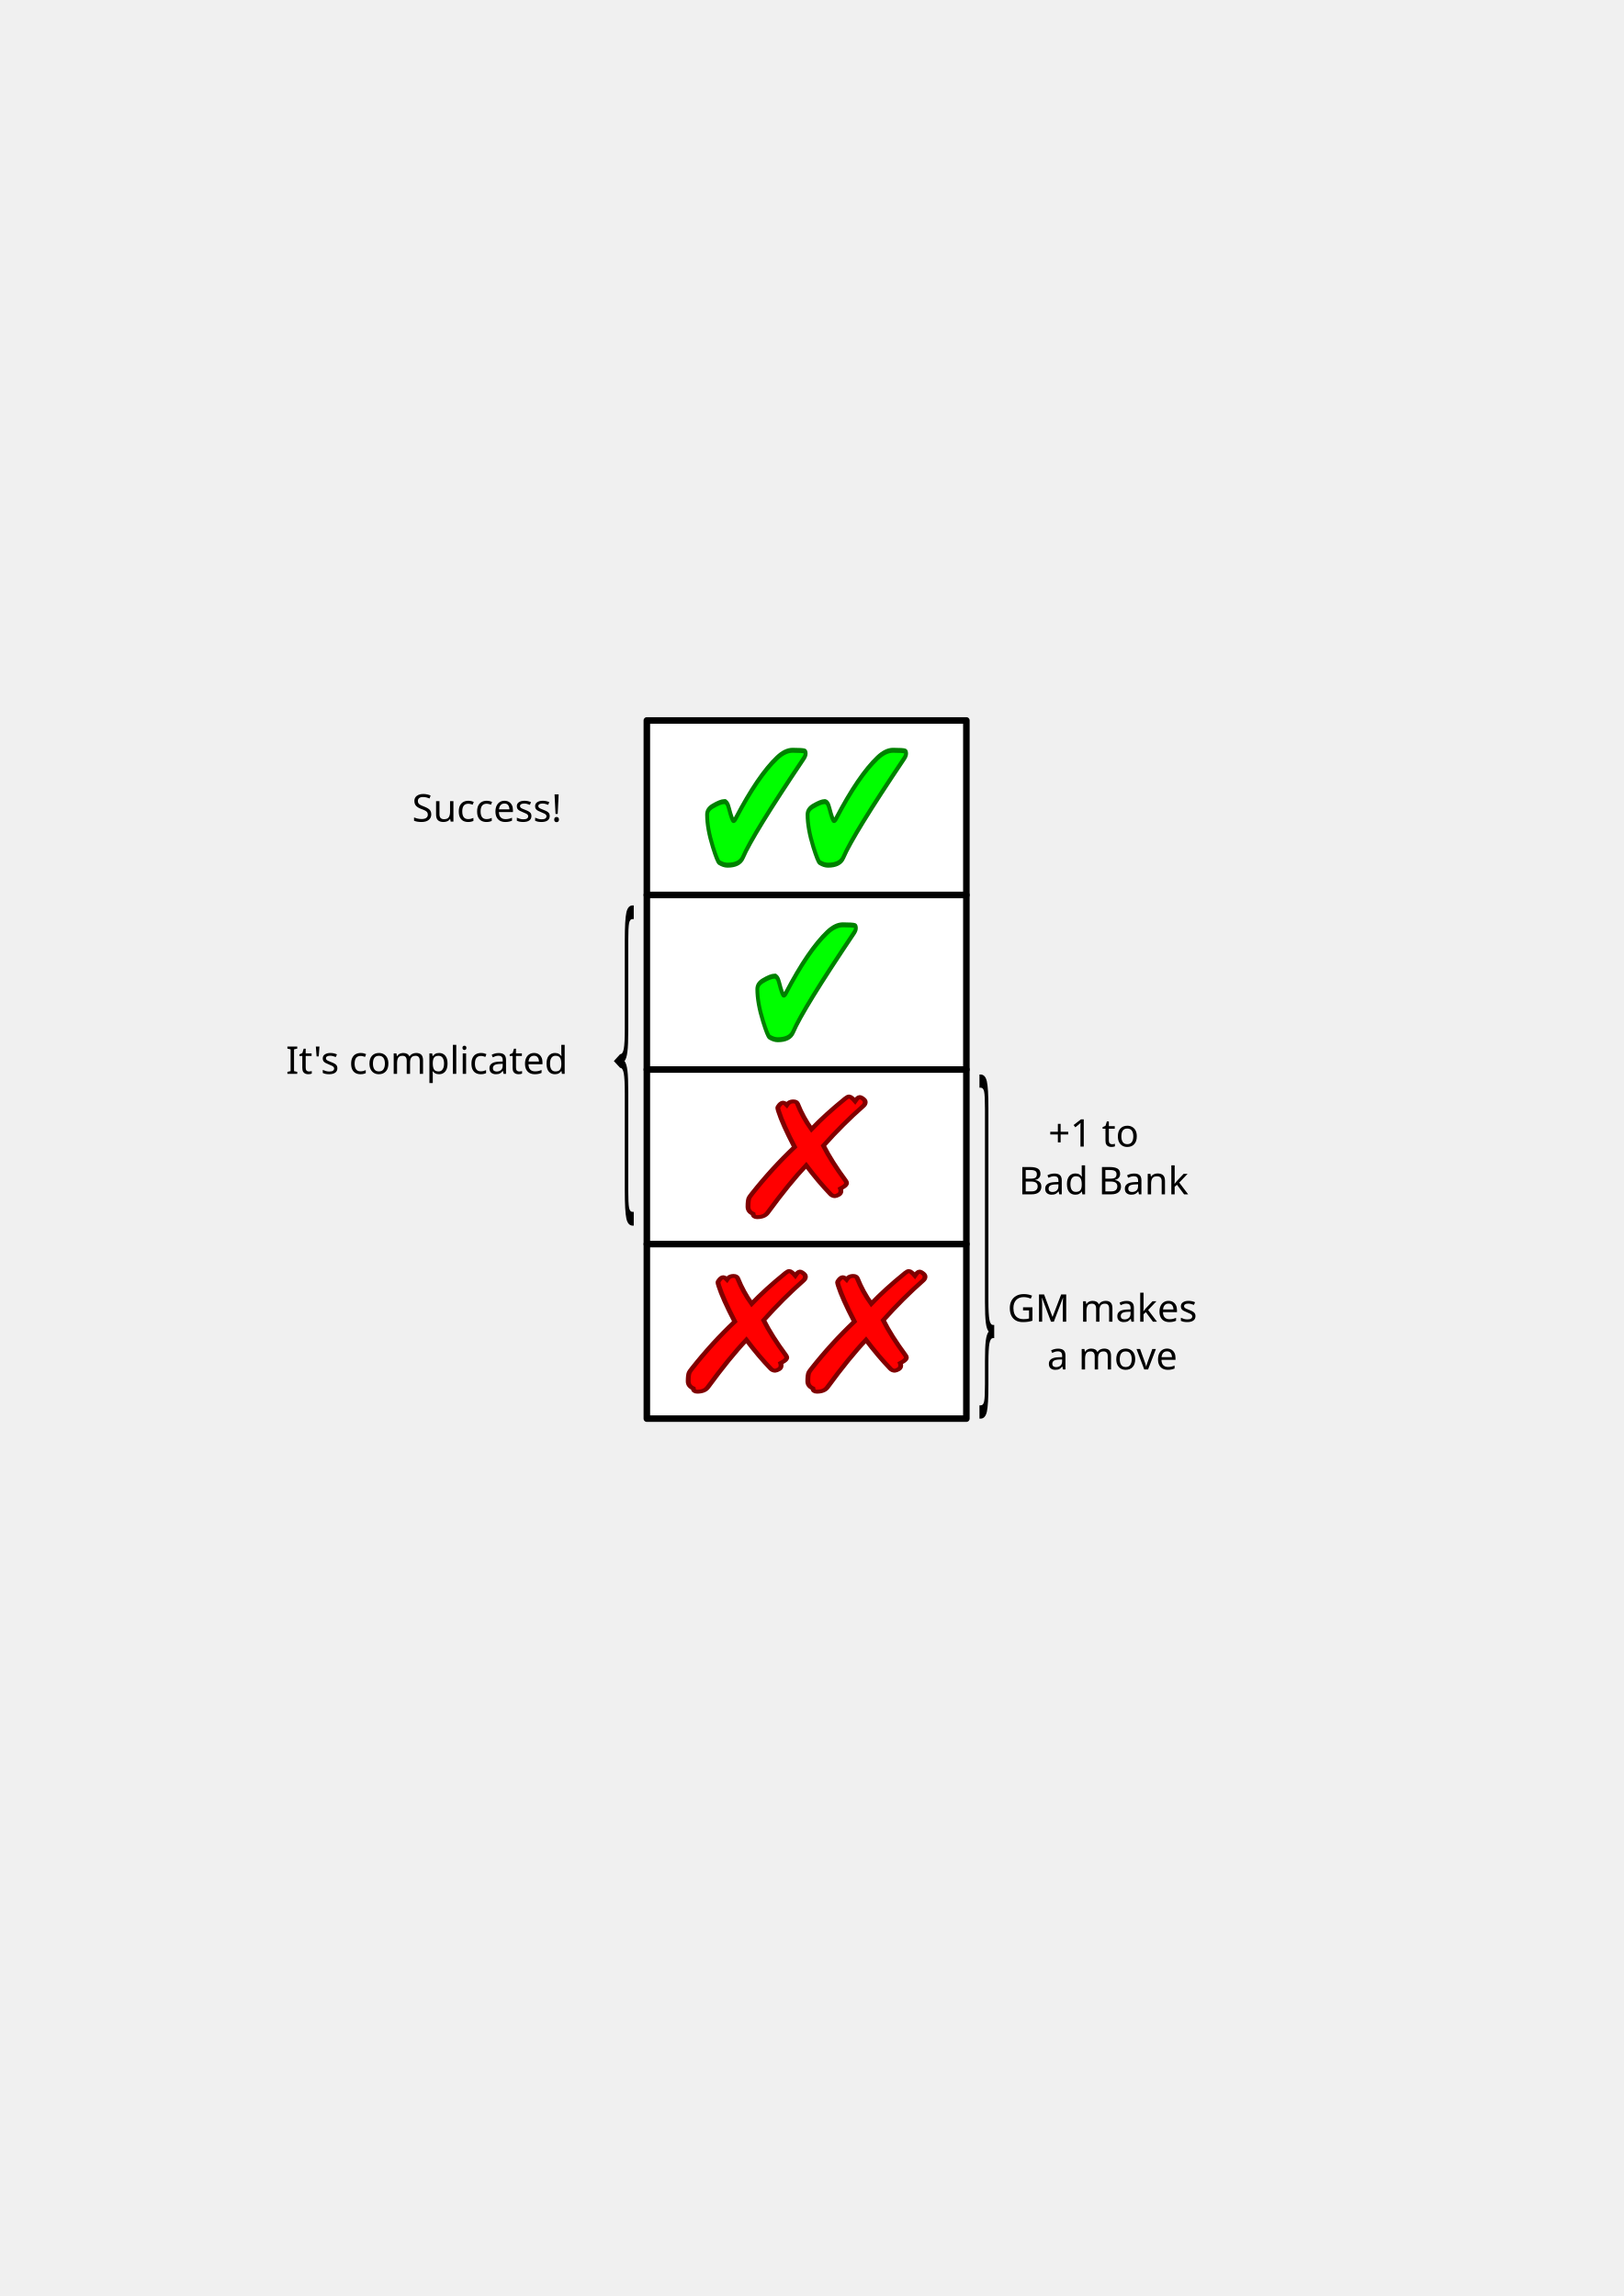
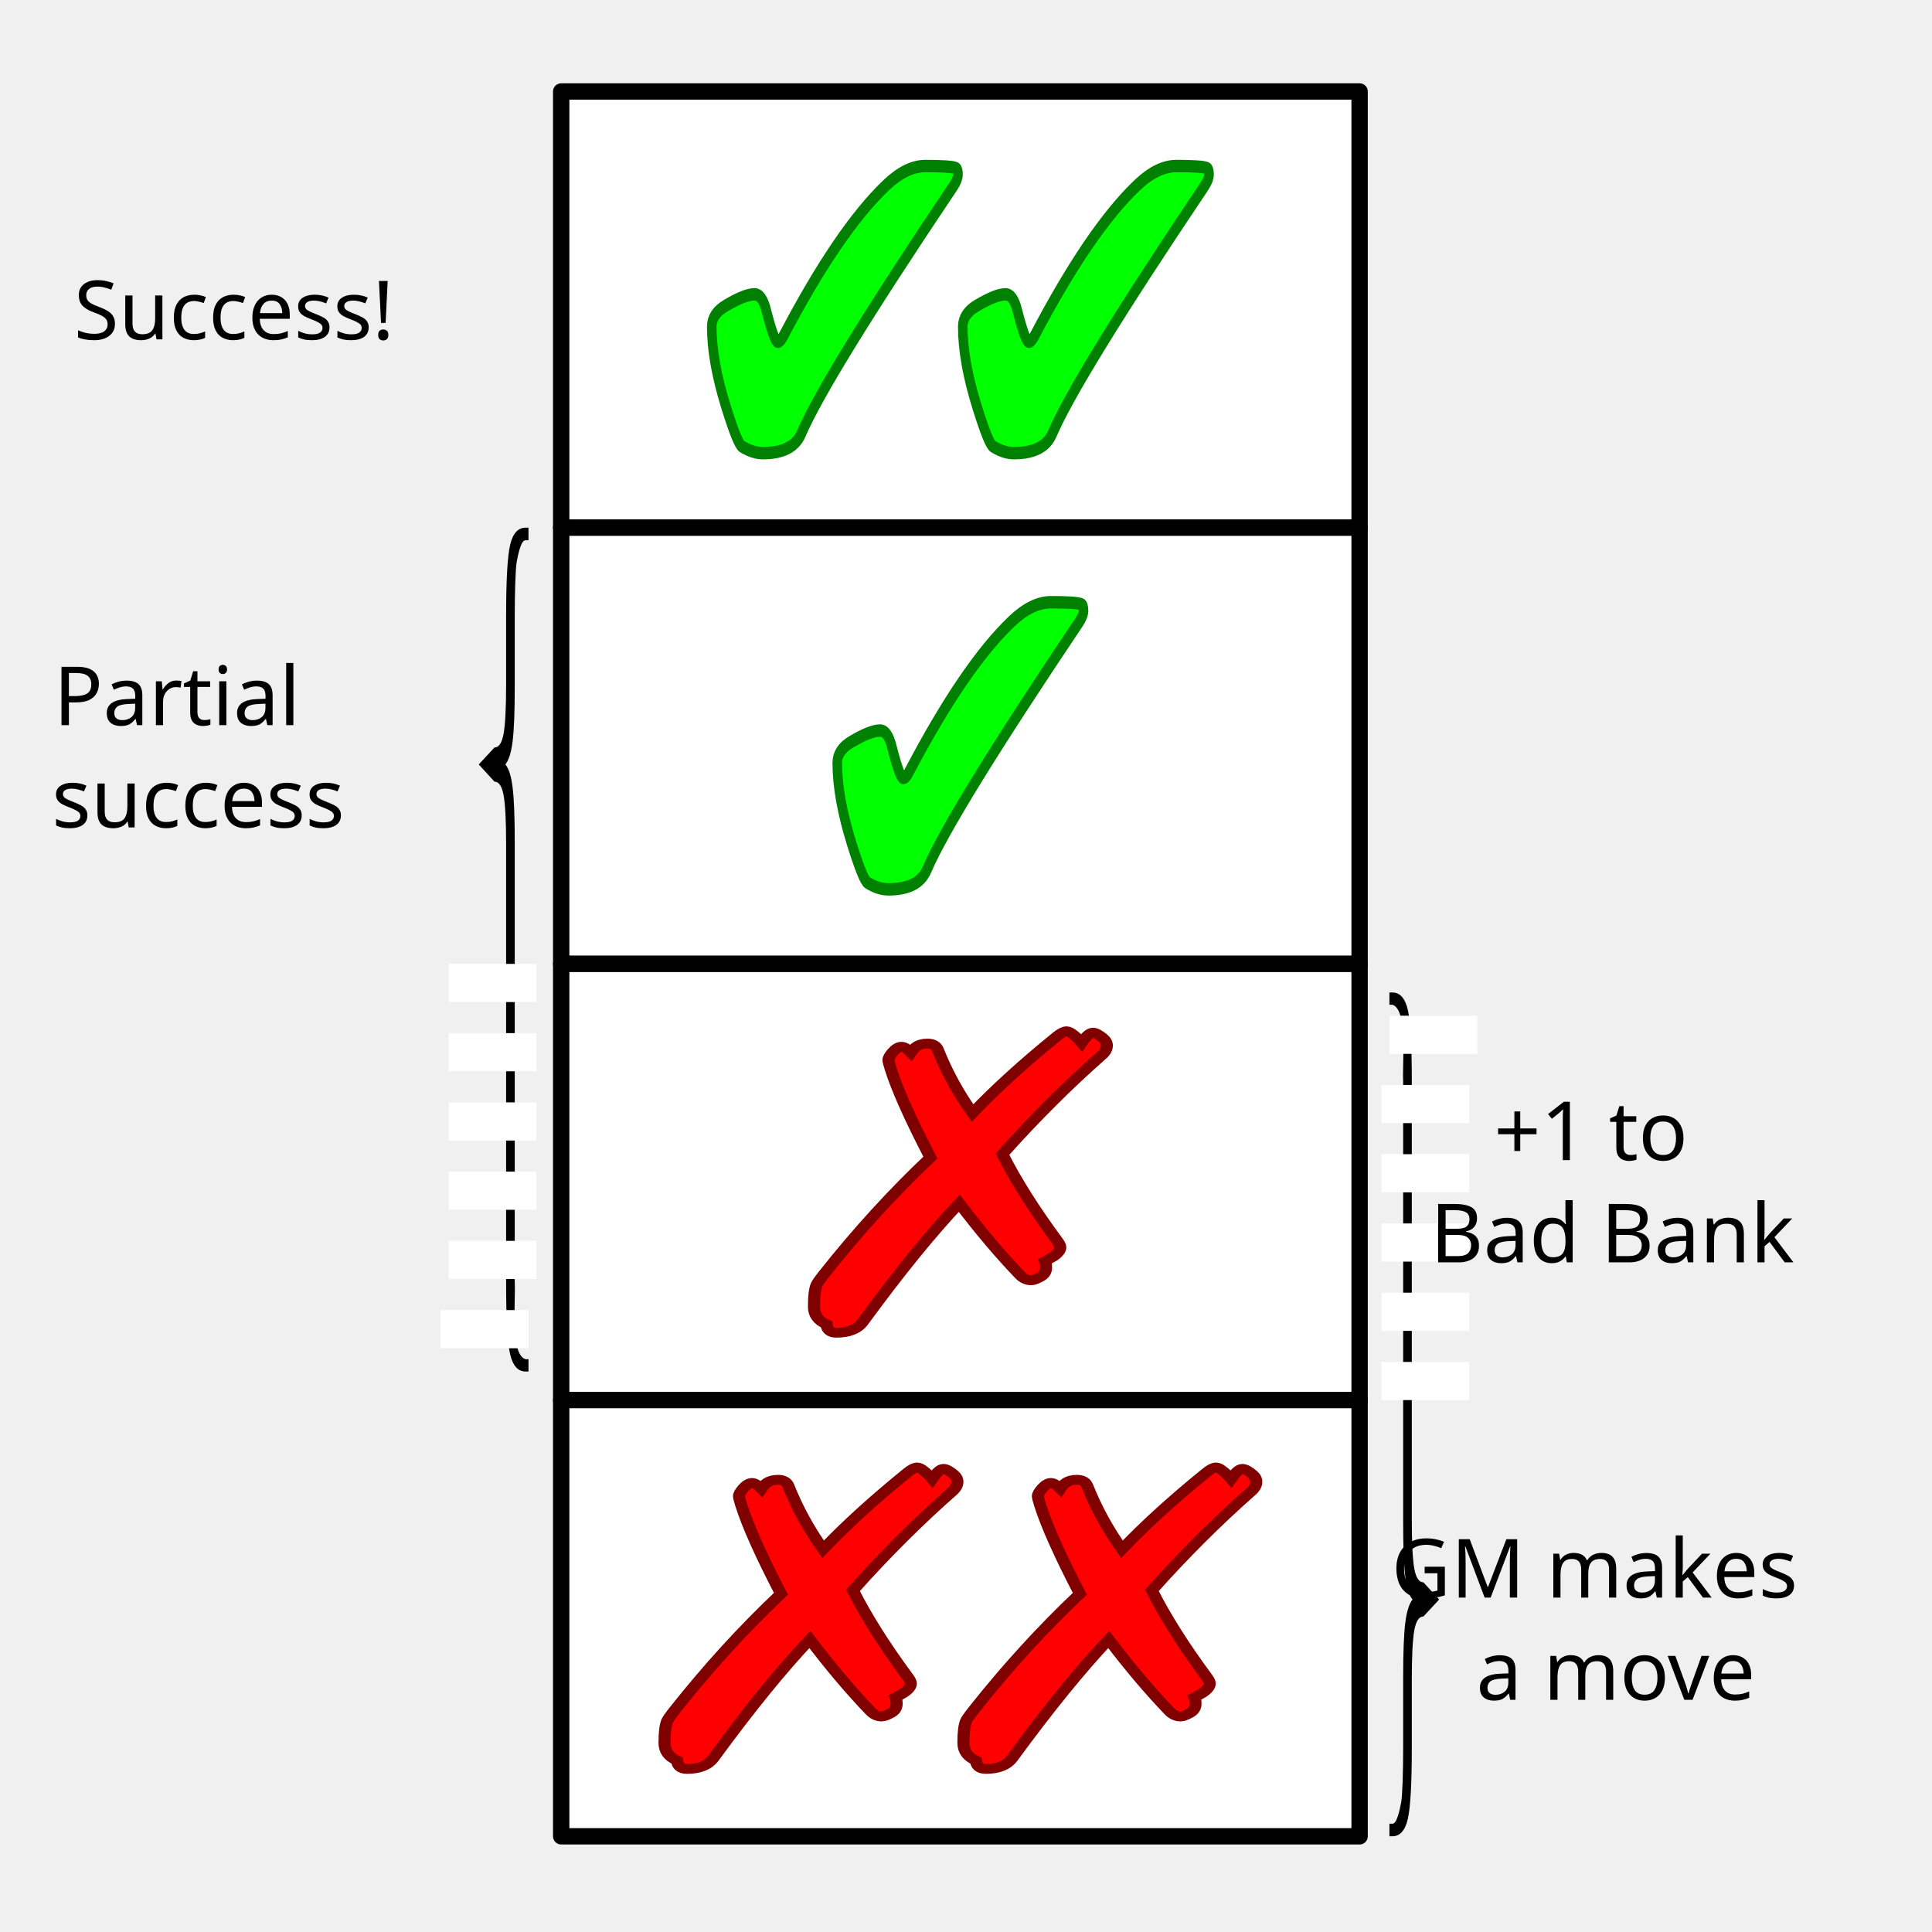
- <svg xmlns="http://www.w3.org/2000/svg" width="210mm" height="297mm" viewBox="0 0 744.094 1052.362" id="svg5752" version="1.1">
+ <svg xmlns="http://www.w3.org/2000/svg" width="100mm" height="100mm" viewBox="0 0 354.331 354.331" id="svg5752" version="1.1">
  <defs id="defs5754" />
-   <g id="layer1">
-     <rect style="opacity:1;fill:#ffffff;fill-opacity:1;stroke:#000000;stroke-width:3;stroke-linejoin:round;stroke-miterlimit:4;stroke-dasharray:none;stroke-dashoffset:0;stroke-opacity:1" id="rect6508" width="146.429" height="80" x="296.429" y="330.219" />
-     <rect style="opacity:1;fill:#ffffff;fill-opacity:1;stroke:#000000;stroke-width:3;stroke-linejoin:round;stroke-miterlimit:4;stroke-dasharray:none;stroke-dashoffset:0;stroke-opacity:1" id="rect6508-3" width="146.429" height="80" x="296.429" y="410.219" />
-     <rect style="opacity:1;fill:#ffffff;fill-opacity:1;stroke:#000000;stroke-width:3;stroke-linejoin:round;stroke-miterlimit:4;stroke-dasharray:none;stroke-dashoffset:0;stroke-opacity:1" id="rect6508-3-6" width="146.429" height="80" x="296.429" y="490.219" />
-     <rect style="opacity:1;fill:#ffffff;fill-opacity:1;stroke:#000000;stroke-width:3;stroke-linejoin:round;stroke-miterlimit:4;stroke-dasharray:none;stroke-dashoffset:0;stroke-opacity:1" id="rect6508-3-7" width="146.429" height="80" x="296.429" y="570.219" />
-     <g transform="matrix(0.8777374,0,0,1.139293,5.356712,262.266)" style="font-style:normal;font-weight:normal;font-size:84.98px;line-height:125%;font-family:sans-serif;letter-spacing:0px;word-spacing:0px;display:inline;fill:#00ff00;fill-opacity:1;stroke:#008000;stroke-width:2;stroke-linecap:butt;stroke-linejoin:miter;stroke-miterlimit:4;stroke-dasharray:none;stroke-opacity:1" id="text5633-3-8">
+   <g id="layer1" transform="translate(0,-698.0315)">
+     <rect style="opacity:1;fill:#ffffff;fill-opacity:1;stroke:#000000;stroke-width:3;stroke-linejoin:round;stroke-miterlimit:4;stroke-dasharray:none;stroke-dashoffset:0;stroke-opacity:1" id="rect6508" width="146.429" height="80" x="102.924" y="714.81" />
+     <rect style="opacity:1;fill:#ffffff;fill-opacity:1;stroke:#000000;stroke-width:3;stroke-linejoin:round;stroke-miterlimit:4;stroke-dasharray:none;stroke-dashoffset:0;stroke-opacity:1" id="rect6508-3" width="146.429" height="80" x="102.924" y="794.81" />
+     <rect style="opacity:1;fill:#ffffff;fill-opacity:1;stroke:#000000;stroke-width:3;stroke-linejoin:round;stroke-miterlimit:4;stroke-dasharray:none;stroke-dashoffset:0;stroke-opacity:1" id="rect6508-3-6" width="146.429" height="80" x="102.924" y="874.81" />
+     <rect style="opacity:1;fill:#ffffff;fill-opacity:1;stroke:#000000;stroke-width:3;stroke-linejoin:round;stroke-miterlimit:4;stroke-dasharray:none;stroke-dashoffset:0;stroke-opacity:1" id="rect6508-3-7" width="146.429" height="80" x="102.924" y="954.81" />
+     <g transform="matrix(0.8777374,0,0,1.139293,-188.1479,646.8564)" style="font-style:normal;font-weight:normal;font-size:84.98px;line-height:125%;font-family:sans-serif;letter-spacing:0px;word-spacing:0px;display:inline;fill:#00ff00;fill-opacity:1;stroke:#008000;stroke-width:2;stroke-linecap:butt;stroke-linejoin:miter;stroke-miterlimit:4;stroke-dasharray:none;stroke-opacity:1" id="text5633-3-8">
      <path d="m 398.265,162.526 q 1.618,0 2.448,2.656 1.66,4.979 2.365,4.979 0.539,0 1.12,-0.83 11.66,-17.137 21.577,-24.398 4.191,-3.071 8.174,-3.071 5.27,0 6.349,0.332 0.456,0.124 0.456,1.037 0,0.747 -0.954,1.867 -26.681,30.623 -31.784,39.834 -1.743,3.154 -8.05,3.154 -2.075,0 -4.357,-1.079 -0.954,-0.498 -3.32,-6.349 -2.988,-7.386 -2.988,-12.946 0,-2.033 2.905,-3.361 3.983,-1.826 5.975,-1.826 l 0.083,0 z" id="path5643-0-4" style="stroke-width:2;stroke-miterlimit:4;stroke-dasharray:none" />
    </g>
-     <g id="g5769-3-2-6" transform="translate(-106.4422,339.7992)" style="display:inline;stroke-width:2;stroke-miterlimit:4;stroke-dasharray:none">
+     <g id="g5769-3-2-6" transform="translate(-299.9468,724.3896)" style="display:inline;stroke-width:2;stroke-miterlimit:4;stroke-dasharray:none">
      <g id="text5633-0-7-2-9" style="font-style:normal;font-weight:normal;font-size:84.98px;line-height:125%;font-family:sans-serif;letter-spacing:0px;word-spacing:0px;fill:#00ff00;fill-opacity:1;stroke:#008000;stroke-width:2;stroke-linecap:butt;stroke-linejoin:miter;stroke-miterlimit:4;stroke-dasharray:none;stroke-opacity:1" transform="matrix(0.8777374,0,0,1.139293,88.77911,-157.5333)">
        <path id="path5643-6-5-3-2" d="m 398.265,162.526 q 1.618,0 2.448,2.656 1.66,4.979 2.365,4.979 0.539,0 1.12,-0.83 11.66,-17.137 21.577,-24.398 4.191,-3.071 8.174,-3.071 5.27,0 6.349,0.332 0.456,0.124 0.456,1.037 0,0.747 -0.954,1.867 -26.681,30.623 -31.784,39.834 -1.743,3.154 -8.05,3.154 -2.075,0 -4.357,-1.079 -0.954,-0.498 -3.32,-6.349 -2.988,-7.386 -2.988,-12.946 0,-2.033 2.905,-3.361 3.983,-1.826 5.975,-1.826 l 0.083,0 z" style="stroke-width:2;stroke-miterlimit:4;stroke-dasharray:none" />
      </g>
      <g id="text5633-8-9-7-6" style="font-style:normal;font-weight:normal;font-size:84.98px;line-height:125%;font-family:sans-serif;letter-spacing:0px;word-spacing:0px;fill:#00ff00;fill-opacity:1;stroke:#008000;stroke-width:2;stroke-linecap:butt;stroke-linejoin:miter;stroke-miterlimit:4;stroke-dasharray:none;stroke-opacity:1" transform="matrix(0.8777374,0,0,1.139293,134.8187,-157.5333)">
        <path id="path5643-9-2-5-6" d="m 398.265,162.526 q 1.618,0 2.448,2.656 1.66,4.979 2.365,4.979 0.539,0 1.12,-0.83 11.66,-17.137 21.577,-24.398 4.191,-3.071 8.174,-3.071 5.27,0 6.349,0.332 0.456,0.124 0.456,1.037 0,0.747 -0.954,1.867 -26.681,30.623 -31.784,39.834 -1.743,3.154 -8.05,3.154 -2.075,0 -4.357,-1.079 -0.954,-0.498 -3.32,-6.349 -2.988,-7.386 -2.988,-12.946 0,-2.033 2.905,-3.361 3.983,-1.826 5.975,-1.826 l 0.083,0 z" style="stroke-width:2;stroke-miterlimit:4;stroke-dasharray:none" />
      </g>
    </g>
-     <g transform="matrix(-1.110823,1.1644699e-8,0,0.9002332,704.922,504.4903)" style="font-style:normal;font-weight:normal;font-size:82.856px;line-height:125%;font-family:sans-serif;letter-spacing:0px;word-spacing:0px;display:inline;fill:#ff0000;fill-opacity:1;stroke:#800000;stroke-width:2;stroke-linecap:butt;stroke-linejoin:miter;stroke-miterlimit:4;stroke-dasharray:none;stroke-opacity:1" id="text5629-8-2-9-4">
+     <g transform="matrix(-1.110823,1.1644699e-8,0,0.9002332,511.4174,889.0806)" style="font-style:normal;font-weight:normal;font-size:82.856px;line-height:125%;font-family:sans-serif;letter-spacing:0px;word-spacing:0px;display:inline;fill:#ff0000;fill-opacity:1;stroke:#800000;stroke-width:2;stroke-linecap:butt;stroke-linejoin:miter;stroke-miterlimit:4;stroke-dasharray:none;stroke-opacity:1" id="text5629-8-2-9-4">
      <path d="m 284.291,-2.126 q -0.405,0 -1.052,0.647 -0.688,0.647 -1.416,1.699 -1.173,-2.063 -1.861,-2.063 -0.607,0 -1.659,1.092 -0.647,0.688 -0.647,1.537 0,1.092 0.89,2.023 8.415,9.143 16.345,20.107 -3.277,8.011 -9.062,17.68 -0.485,0.809 -0.485,1.295 0,0.931 1.214,1.942 l 1.295,0.89 q -0.162,0.485 -0.162,1.295 0,1.214 0.89,1.861 1.052,0.728 1.537,0.728 1.052,0 1.861,-1.052 4.855,-6.23 10.033,-14.645 6.959,9.062 15.94,24.193 1.295,2.185 4.369,2.185 1.456,0 1.618,-1.699 2.063,-1.133 2.063,-3.601 0,-3.237 -0.445,-4.491 -0.202,-0.566 -1.295,-2.266 -8.253,-12.865 -17.477,-23.627 4.936,-11.733 6.554,-18.084 0.364,-1.416 0.364,-1.821 0,-0.566 -0.728,-1.618 -0.769,-1.052 -1.416,-1.052 -0.607,1e-7 -1.537,1.173 -0.364,-0.688 -0.89,-1.173 -0.728,-0.647 -1.861,-0.647 -1.295,3e-8 -1.699,1.214 -2.185,6.797 -5.745,12.946 -5.745,-7.444 -13.998,-15.697 -0.971,-0.971 -1.537,-0.971 z" id="path5640-6-8-28-5" style="stroke-width:2;stroke-miterlimit:4;stroke-dasharray:none" />
    </g>
-     <g id="g5775-9-9-0" transform="translate(61.77118,584.4903)" style="display:inline;stroke-width:2;stroke-miterlimit:4;stroke-dasharray:none">
+     <g id="g5775-9-9-0" transform="translate(-131.7334,969.0806)" style="display:inline;stroke-width:2;stroke-miterlimit:4;stroke-dasharray:none">
      <g id="text5629-7-3-8" style="font-style:normal;font-weight:normal;font-size:82.856px;line-height:125%;font-family:sans-serif;letter-spacing:0px;word-spacing:0px;fill:#ff0000;fill-opacity:1;stroke:#800000;stroke-width:2;stroke-linecap:butt;stroke-linejoin:miter;stroke-miterlimit:4;stroke-dasharray:none;stroke-opacity:1" transform="scale(1.110823,0.9002332)">
        <path id="path5640-3-61-7" d="m 319.368,-2.126 q 0.405,0 1.052,0.647 0.688,0.647 1.416,1.699 1.173,-2.063 1.861,-2.063 0.607,0 1.659,1.092 0.647,0.688 0.647,1.537 0,1.092 -0.89,2.023 -8.415,9.143 -16.345,20.107 3.277,8.011 9.062,17.68 0.485,0.809 0.485,1.295 0,0.931 -1.214,1.942 l -1.295,0.89 q 0.162,0.485 0.162,1.295 0,1.214 -0.89,1.861 -1.052,0.728 -1.537,0.728 -1.052,0 -1.861,-1.052 -4.855,-6.23 -10.033,-14.645 -6.959,9.062 -15.94,24.193 -1.295,2.185 -4.369,2.185 -1.456,0 -1.618,-1.699 -2.063,-1.133 -2.063,-3.601 0,-3.237 0.445,-4.491 0.202,-0.566 1.295,-2.266 8.253,-12.865 17.477,-23.627 -4.936,-11.733 -6.554,-18.084 -0.364,-1.416 -0.364,-1.821 0,-0.566 0.728,-1.618 0.769,-1.052 1.416,-1.052 0.607,0 1.537,1.173 0.364,-0.688 0.89,-1.173 0.728,-0.647 1.861,-0.647 1.295,0 1.699,1.214 2.185,6.797 5.745,12.946 5.745,-7.444 13.998,-15.697 0.971,-0.971 1.537,-0.971 z" style="stroke-width:2;stroke-miterlimit:4;stroke-dasharray:none" />
      </g>
      <g id="text5629-2-6-2-1" style="font-style:normal;font-weight:normal;font-size:82.856px;line-height:125%;font-family:sans-serif;letter-spacing:0px;word-spacing:0px;fill:#ff0000;fill-opacity:1;stroke:#800000;stroke-width:2;stroke-linecap:butt;stroke-linejoin:miter;stroke-miterlimit:4;stroke-dasharray:none;stroke-opacity:1" transform="matrix(1.110823,0,0,0.9002332,-54.81495,0)">
        <path id="path5640-66-1-9-7" d="m 319.368,-2.126 q 0.405,0 1.052,0.647 0.688,0.647 1.416,1.699 1.173,-2.063 1.861,-2.063 0.607,0 1.659,1.092 0.647,0.688 0.647,1.537 0,1.092 -0.89,2.023 -8.415,9.143 -16.345,20.107 3.277,8.011 9.062,17.68 0.485,0.809 0.485,1.295 0,0.931 -1.214,1.942 l -1.295,0.89 q 0.162,0.485 0.162,1.295 0,1.214 -0.89,1.861 -1.052,0.728 -1.537,0.728 -1.052,0 -1.861,-1.052 -4.855,-6.23 -10.033,-14.645 -6.959,9.062 -15.94,24.193 -1.295,2.185 -4.369,2.185 -1.456,0 -1.618,-1.699 -2.063,-1.133 -2.063,-3.601 0,-3.237 0.445,-4.491 0.202,-0.566 1.295,-2.266 8.253,-12.865 17.477,-23.627 -4.936,-11.733 -6.554,-18.084 -0.364,-1.416 -0.364,-1.821 0,-0.566 0.728,-1.618 0.769,-1.052 1.416,-1.052 0.607,0 1.537,1.173 0.364,-0.688 0.89,-1.173 0.728,-0.647 1.861,-0.647 1.295,0 1.699,1.214 2.185,6.797 5.745,12.946 5.745,-7.444 13.998,-15.697 0.971,-0.971 1.537,-0.971 z" style="stroke-width:2;stroke-miterlimit:4;stroke-dasharray:none" />
      </g>
    </g>
-     <text xml:space="preserve" style="font-style:normal;font-weight:normal;font-size:17.5px;line-height:125%;font-family:sans-serif;text-align:center;letter-spacing:0px;word-spacing:0px;text-anchor:middle;fill:#000000;fill-opacity:1;stroke:none;stroke-width:1px;stroke-linecap:butt;stroke-linejoin:miter;stroke-opacity:1" x="517.092" y="525.537" id="text6486">
-       <tspan id="tspan6488" x="517.092" y="525.537">+1 to</tspan>
-       <tspan x="517.092" y="547.412" id="tspan6490">Bad Bank</tspan>
+     <text xml:space="preserve" style="font-style:normal;font-weight:normal;font-size:15px;line-height:125%;font-family:sans-serif;letter-spacing:0px;word-spacing:0px;fill:#000000;fill-opacity:1;stroke:none;stroke-width:1px;stroke-linecap:butt;stroke-linejoin:miter;stroke-opacity:1" x="13.549" y="760.27" id="text6498">
+       <tspan id="tspan6500" x="13.549" y="760.27">Success!</tspan>
    </text>
-     <text xml:space="preserve" style="font-style:normal;font-weight:normal;font-size:17.5px;line-height:125%;font-family:sans-serif;text-align:center;letter-spacing:0px;word-spacing:0px;text-anchor:middle;fill:#000000;fill-opacity:1;stroke:none;stroke-width:1px;stroke-linecap:butt;stroke-linejoin:miter;stroke-opacity:1" x="521.095" y="605.806" id="text6492">
-       <tspan id="tspan6494" x="521.095" y="605.806">GM makes</tspan>
-       <tspan x="521.095" y="627.681" id="tspan6496">a move</tspan>
+     <text xml:space="preserve" style="font-style:normal;font-weight:normal;font-size:15px;line-height:125%;font-family:sans-serif;text-align:center;letter-spacing:0px;word-spacing:0px;text-anchor:middle;fill:#000000;fill-opacity:1;stroke:none;stroke-width:1px;stroke-linecap:butt;stroke-linejoin:miter;stroke-opacity:1" x="46.102" y="831.027" id="text6502">
+       <tspan id="tspan6504" x="46.102" y="831.027">Part<tspan style="font-size:15px" id="tspan4288">i</tspan>al</tspan>
+       <tspan x="46.102" y="849.777" id="tspan4241">success</tspan>
    </text>
-     <text xml:space="preserve" style="font-style:normal;font-weight:normal;font-size:17.5px;line-height:125%;font-family:sans-serif;letter-spacing:0px;word-spacing:0px;fill:#000000;fill-opacity:1;stroke:none;stroke-width:1px;stroke-linecap:butt;stroke-linejoin:miter;stroke-opacity:1" x="188.857" y="376.59" id="text6498">
-       <tspan id="tspan6500" x="188.857" y="376.59">Success!</tspan>
+     <g id="g4243" transform="translate(-193.5046,384.5904)">
+       <path id="path6553-36" d="m 448.857,495.462 c 1.418,0 2.369,1.08 2.854,3.24 0.479,2.131 0.719,6.422 0.719,12.873 l 0,80.51 c 0,4.35 0.153,7.369 0.461,9.062 0.302,1.664 0.859,2.496 1.674,2.496 l 2.879,3.152 -2.879,3.109 c -0.809,0 -1.366,0.846 -1.674,2.539 -0.308,1.693 -0.461,4.744 -0.461,9.152 l 0,12.465 c 0,6.451 -0.24,10.758 -0.719,12.918 -0.484,2.16 -1.435,3.24 -2.854,3.24 l -0.529,0 0,-2.305 0.58,0 c 0.803,0 1.327,-2.643 1.572,-3.928 0.245,-1.284 0.367,-5.984 0.367,-10.1 l 0,-12.859 c 0,-4.554 0.128,-7.869 0.385,-9.941 0.256,-2.073 0.702,-3.503 1.334,-4.291 -0.627,-0.73 -1.07,-2.131 -1.326,-4.203 -0.262,-2.073 -0.393,-5.399 -0.393,-9.982 l 0,-80.859 c -0.185,-3.6 0.863,-13.049 -1.939,-14.027 l -0.58,0 0,-2.262 z" style="font-style:normal;font-weight:normal;font-size:medium;line-height:125%;font-family:sans-serif;letter-spacing:0px;word-spacing:0px;fill:#000000;fill-opacity:1;stroke:none;stroke-width:1px;stroke-linecap:butt;stroke-linejoin:miter;stroke-opacity:1" />
+       <rect y="512.422" x="446.857" height="7" width="16.112" id="rect4186" style="opacity:1;fill:#ffffff;fill-opacity:1;stroke:none;stroke-width:1;stroke-linecap:butt;stroke-linejoin:round;stroke-miterlimit:4;stroke-dasharray:none;stroke-dashoffset:0;stroke-opacity:1" />
+       <rect y="499.723" x="448.328" height="7" width="16.112" id="rect4186-7" style="opacity:1;fill:#ffffff;fill-opacity:1;stroke:none;stroke-width:1;stroke-linecap:butt;stroke-linejoin:round;stroke-miterlimit:4;stroke-dasharray:none;stroke-dashoffset:0;stroke-opacity:1" />
+       <rect style="opacity:1;fill:#ffffff;fill-opacity:1;stroke:none;stroke-width:1;stroke-linecap:butt;stroke-linejoin:round;stroke-miterlimit:4;stroke-dasharray:none;stroke-dashoffset:0;stroke-opacity:1" id="rect4203" width="16.112" height="7" x="446.857" y="525.122" />
+       <rect y="550.52" x="446.857" height="7" width="16.112" id="rect4205" style="opacity:1;fill:#ffffff;fill-opacity:1;stroke:none;stroke-width:1;stroke-linecap:butt;stroke-linejoin:round;stroke-miterlimit:4;stroke-dasharray:none;stroke-dashoffset:0;stroke-opacity:1" />
+       <rect style="opacity:1;fill:#ffffff;fill-opacity:1;stroke:none;stroke-width:1;stroke-linecap:butt;stroke-linejoin:round;stroke-miterlimit:4;stroke-dasharray:none;stroke-dashoffset:0;stroke-opacity:1" id="rect4207" width="16.112" height="7" x="446.857" y="563.219" />
+       <rect y="537.821" x="446.857" height="7" width="16.112" id="rect4209" style="opacity:1;fill:#ffffff;fill-opacity:1;stroke:none;stroke-width:1;stroke-linecap:butt;stroke-linejoin:round;stroke-miterlimit:4;stroke-dasharray:none;stroke-dashoffset:0;stroke-opacity:1" />
+     </g>
+     <text xml:space="preserve" style="font-style:normal;font-weight:normal;font-size:15px;line-height:125%;font-family:sans-serif;text-align:center;letter-spacing:0px;word-spacing:0px;text-anchor:middle;fill:#000000;fill-opacity:1;stroke:none;stroke-width:1px;stroke-linecap:butt;stroke-linejoin:miter;stroke-opacity:1" x="305.431" y="910.796" id="text6486">
+       <tspan id="tspan6488" x="305.431" y="910.796">+1 to</tspan>
+       <tspan x="305.431" y="929.546" id="tspan6490">Bad Bank</tspan>
    </text>
-     <text xml:space="preserve" style="font-style:normal;font-weight:normal;font-size:17.5px;line-height:125%;font-family:sans-serif;letter-spacing:0px;word-spacing:0px;fill:#000000;fill-opacity:1;stroke:none;stroke-width:1px;stroke-linecap:butt;stroke-linejoin:miter;stroke-opacity:1" x="131" y="492.19" id="text6502">
-       <tspan id="tspan6504" x="131" y="492.19">It's complicated</tspan>
+     <text xml:space="preserve" style="font-style:normal;font-weight:normal;font-size:15px;line-height:125%;font-family:sans-serif;text-align:center;letter-spacing:0px;word-spacing:0px;text-anchor:middle;fill:#000000;fill-opacity:1;stroke:none;stroke-width:1px;stroke-linecap:butt;stroke-linejoin:miter;stroke-opacity:1" x="306.087" y="991.027" id="text6492">
+       <tspan id="tspan6494" x="306.087" y="991.027">GM makes</tspan>
+       <tspan x="306.087" y="1009.777" id="tspan6496">a move</tspan>
    </text>
-     <path style="font-style:normal;font-weight:normal;font-size:medium;line-height:125%;font-family:sans-serif;letter-spacing:0px;word-spacing:0px;fill:#000000;fill-opacity:1;stroke:none;stroke-width:1px;stroke-linecap:butt;stroke-linejoin:miter;stroke-opacity:1" d="m 289.898,414.998 c -1.418,0 -2.369,1.08 -2.854,3.24 -0.479,2.131 -0.719,6.422 -0.719,12.873 l 0,40.51 c 0,4.35 -0.153,7.369 -0.461,9.062 -0.302,1.664 -0.859,2.496 -1.674,2.496 l -2.879,3.152 2.879,3.109 c 0.809,0 1.366,0.846 1.674,2.539 0.308,1.693 0.461,4.744 0.461,9.152 l 0,44.465 c 0,6.451 0.24,10.758 0.719,12.918 0.484,2.16 1.435,3.24 2.854,3.24 l 0.529,0 0,-6.305 -0.58,0 c -0.803,0 -1.327,-0.643 -1.572,-1.928 -0.245,-1.284 -0.367,-3.984 -0.367,-8.1 l 0,-44.859 c 0,-4.554 -0.128,-7.869 -0.385,-9.941 -0.256,-2.073 -0.702,-3.503 -1.334,-4.291 0.627,-0.73 1.07,-2.131 1.326,-4.203 0.262,-2.073 0.393,-5.399 0.393,-9.982 l 0,-40.859 c 0,-4.116 0.122,-6.817 0.367,-8.102 0.245,-1.284 0.769,-1.926 1.572,-1.926 l 0.58,0 0,-6.262 z" id="path6553" />
-     <g transform="translate(-293.4241,-73.35048)" style="font-style:normal;font-weight:normal;font-size:17.5px;line-height:125%;font-family:sans-serif;letter-spacing:0px;word-spacing:0px;fill:#000000;fill-opacity:1;stroke:none;stroke-width:1px;stroke-linecap:butt;stroke-linejoin:miter;stroke-opacity:1" id="text6548-5">
-       <path d="m 208.232,550.414 0,1.23 -0.53,0 q -2.128,0 -2.854,-0.632 -0.718,-0.632 -0.718,-2.521 l 0,-2.042 q 0,-1.29 -0.461,-1.786 -0.461,-0.496 -1.675,-0.496 l -0.521,0 0,-1.222 0.521,0 q 1.222,0 1.675,-0.487 0.461,-0.496 0.461,-1.769 l 0,-2.051 q 0,-1.888 0.718,-2.512 0.726,-0.632 2.854,-0.632 l 0.53,0 0,1.222 -0.581,0 q -1.205,0 -1.572,0.376 -0.367,0.376 -0.367,1.581 l 0,2.119 q 0,1.342 -0.393,1.948 -0.385,0.607 -1.324,0.82 0.948,0.231 1.333,0.837 0.385,0.607 0.385,1.94 l 0,2.119 q 0,1.205 0.367,1.581 0.367,0.376 1.572,0.376 l 0.581,0 z" id="path6553-3" />
-     </g>
-     <g style="font-style:normal;font-weight:normal;font-size:17.5px;line-height:125%;font-family:sans-serif;letter-spacing:0px;word-spacing:0px;fill:#000000;fill-opacity:1;stroke:none;stroke-width:1px;stroke-linecap:butt;stroke-linejoin:miter;stroke-opacity:1" id="text6548-56" transform="matrix(-1,0,0,4.935492,657.0894,-2072.419)">
-       <path d="m 208.232,550.414 0,1.23 -0.53,0 c -1.418,0 -2.37,-0.211 -2.854,-0.632 -0.479,-0.422 -0.718,-1.262 -0.718,-2.521 l 0,-2.042 c 0,-0.86 -0.154,-1.455 -0.461,-1.786 -0.308,-0.33 -0.866,-0.496 -1.675,-0.496 l -0.521,0 0,-1.222 0.521,0 c 0.815,0 1.373,-0.162 1.675,-0.487 0.308,-0.33 0.461,-0.92 0.461,-1.769 l 0,-17.855 c 0,-1.259 0.239,-2.096 0.718,-2.512 0.484,-0.422 1.436,-0.632 2.854,-0.632 l 0.53,0 0,1.222 -0.581,0 c -0.803,0 -1.327,0.125 -1.572,0.376 -0.245,0.251 -0.367,0.778 -0.367,1.581 l 0,17.923 c 0,0.894 -0.131,1.544 -0.393,1.948 -0.256,0.404 -0.698,0.678 -1.324,0.82 0.632,0.154 1.077,0.433 1.333,0.837 0.256,0.404 0.385,1.051 0.385,1.94 l 0,2.119 c 0,0.803 0.122,1.33 0.367,1.581 0.245,0.251 0.769,0.376 1.572,0.376 z" id="path6553-2" />
+     <g transform="matrix(-1,0,0,-1,545.2518,1445.029)" id="g4243-1">
+       <path id="path6553-36-2" d="m 448.857,495.462 c 1.418,0 2.369,1.08 2.854,3.24 0.479,2.131 0.719,6.422 0.719,12.873 l 0,80.51 c 0,4.35 0.153,7.369 0.461,9.062 0.302,1.664 0.859,2.496 1.674,2.496 l 2.879,3.152 -2.879,3.109 c -0.809,0 -1.366,0.846 -1.674,2.539 -0.308,1.693 -0.461,4.744 -0.461,9.152 l 0,12.465 c 0,6.451 -0.24,10.758 -0.719,12.918 -0.484,2.16 -1.435,3.24 -2.854,3.24 l -0.529,0 0,-2.305 0.58,0 c 0.803,0 1.327,-2.643 1.572,-3.928 0.245,-1.284 0.367,-5.984 0.367,-10.1 l 0,-12.859 c 0,-4.554 0.128,-7.869 0.385,-9.941 0.256,-2.073 0.702,-3.503 1.334,-4.291 -0.627,-0.73 -1.07,-2.131 -1.326,-4.203 -0.262,-2.073 -0.393,-5.399 -0.393,-9.982 l 0,-80.859 c -0.185,-3.6 0.863,-13.049 -1.939,-14.027 l -0.58,0 0,-2.262 z" style="font-style:normal;font-weight:normal;font-size:medium;line-height:125%;font-family:sans-serif;letter-spacing:0px;word-spacing:0px;fill:#000000;fill-opacity:1;stroke:none;stroke-width:1px;stroke-linecap:butt;stroke-linejoin:miter;stroke-opacity:1" />
+       <rect y="512.422" x="446.857" height="7" width="16.112" id="rect4186-70" style="opacity:1;fill:#ffffff;fill-opacity:1;stroke:none;stroke-width:1;stroke-linecap:butt;stroke-linejoin:round;stroke-miterlimit:4;stroke-dasharray:none;stroke-dashoffset:0;stroke-opacity:1" />
+       <rect y="499.723" x="448.328" height="7" width="16.112" id="rect4186-7-9" style="opacity:1;fill:#ffffff;fill-opacity:1;stroke:none;stroke-width:1;stroke-linecap:butt;stroke-linejoin:round;stroke-miterlimit:4;stroke-dasharray:none;stroke-dashoffset:0;stroke-opacity:1" />
+       <rect style="opacity:1;fill:#ffffff;fill-opacity:1;stroke:none;stroke-width:1;stroke-linecap:butt;stroke-linejoin:round;stroke-miterlimit:4;stroke-dasharray:none;stroke-dashoffset:0;stroke-opacity:1" id="rect4203-3" width="16.112" height="7" x="446.857" y="525.122" />
+       <rect y="550.52" x="446.857" height="7" width="16.112" id="rect4205-6" style="opacity:1;fill:#ffffff;fill-opacity:1;stroke:none;stroke-width:1;stroke-linecap:butt;stroke-linejoin:round;stroke-miterlimit:4;stroke-dasharray:none;stroke-dashoffset:0;stroke-opacity:1" />
+       <rect style="opacity:1;fill:#ffffff;fill-opacity:1;stroke:none;stroke-width:1;stroke-linecap:butt;stroke-linejoin:round;stroke-miterlimit:4;stroke-dasharray:none;stroke-dashoffset:0;stroke-opacity:1" id="rect4207-0" width="16.112" height="7" x="446.857" y="563.219" />
+       <rect y="537.821" x="446.857" height="7" width="16.112" id="rect4209-6" style="opacity:1;fill:#ffffff;fill-opacity:1;stroke:none;stroke-width:1;stroke-linecap:butt;stroke-linejoin:round;stroke-miterlimit:4;stroke-dasharray:none;stroke-dashoffset:0;stroke-opacity:1" />
    </g>
  </g>
</svg>
